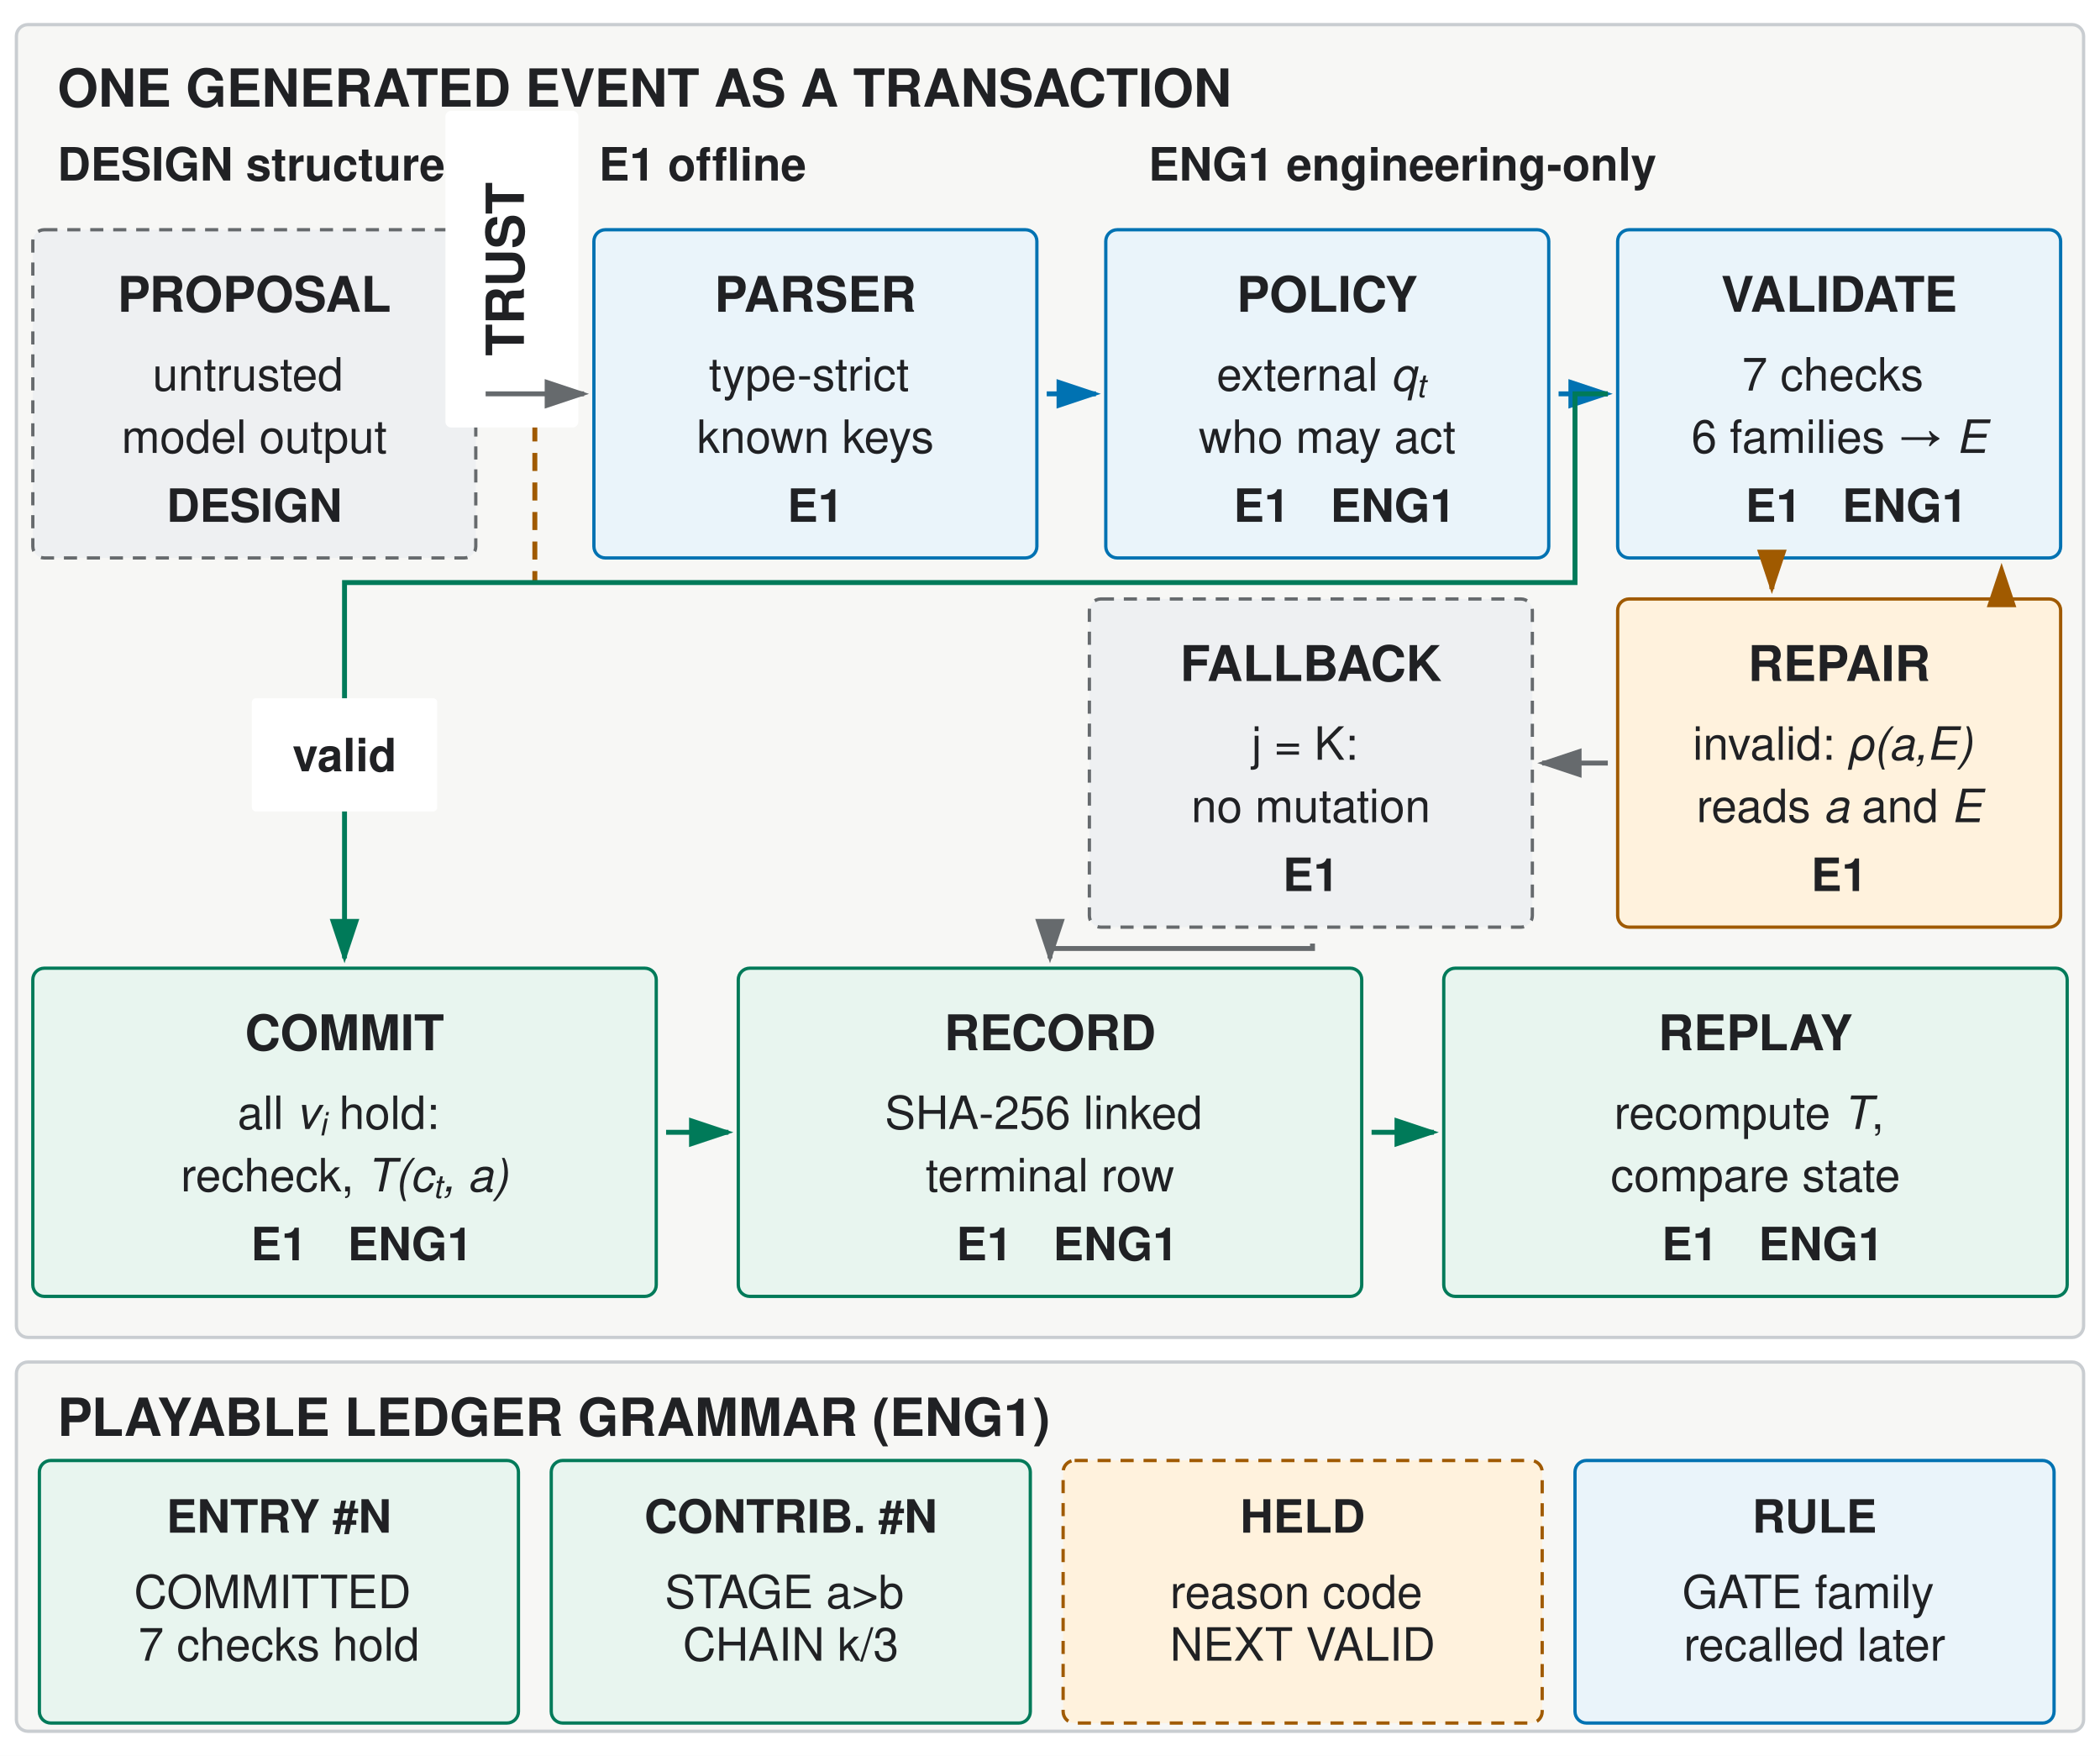
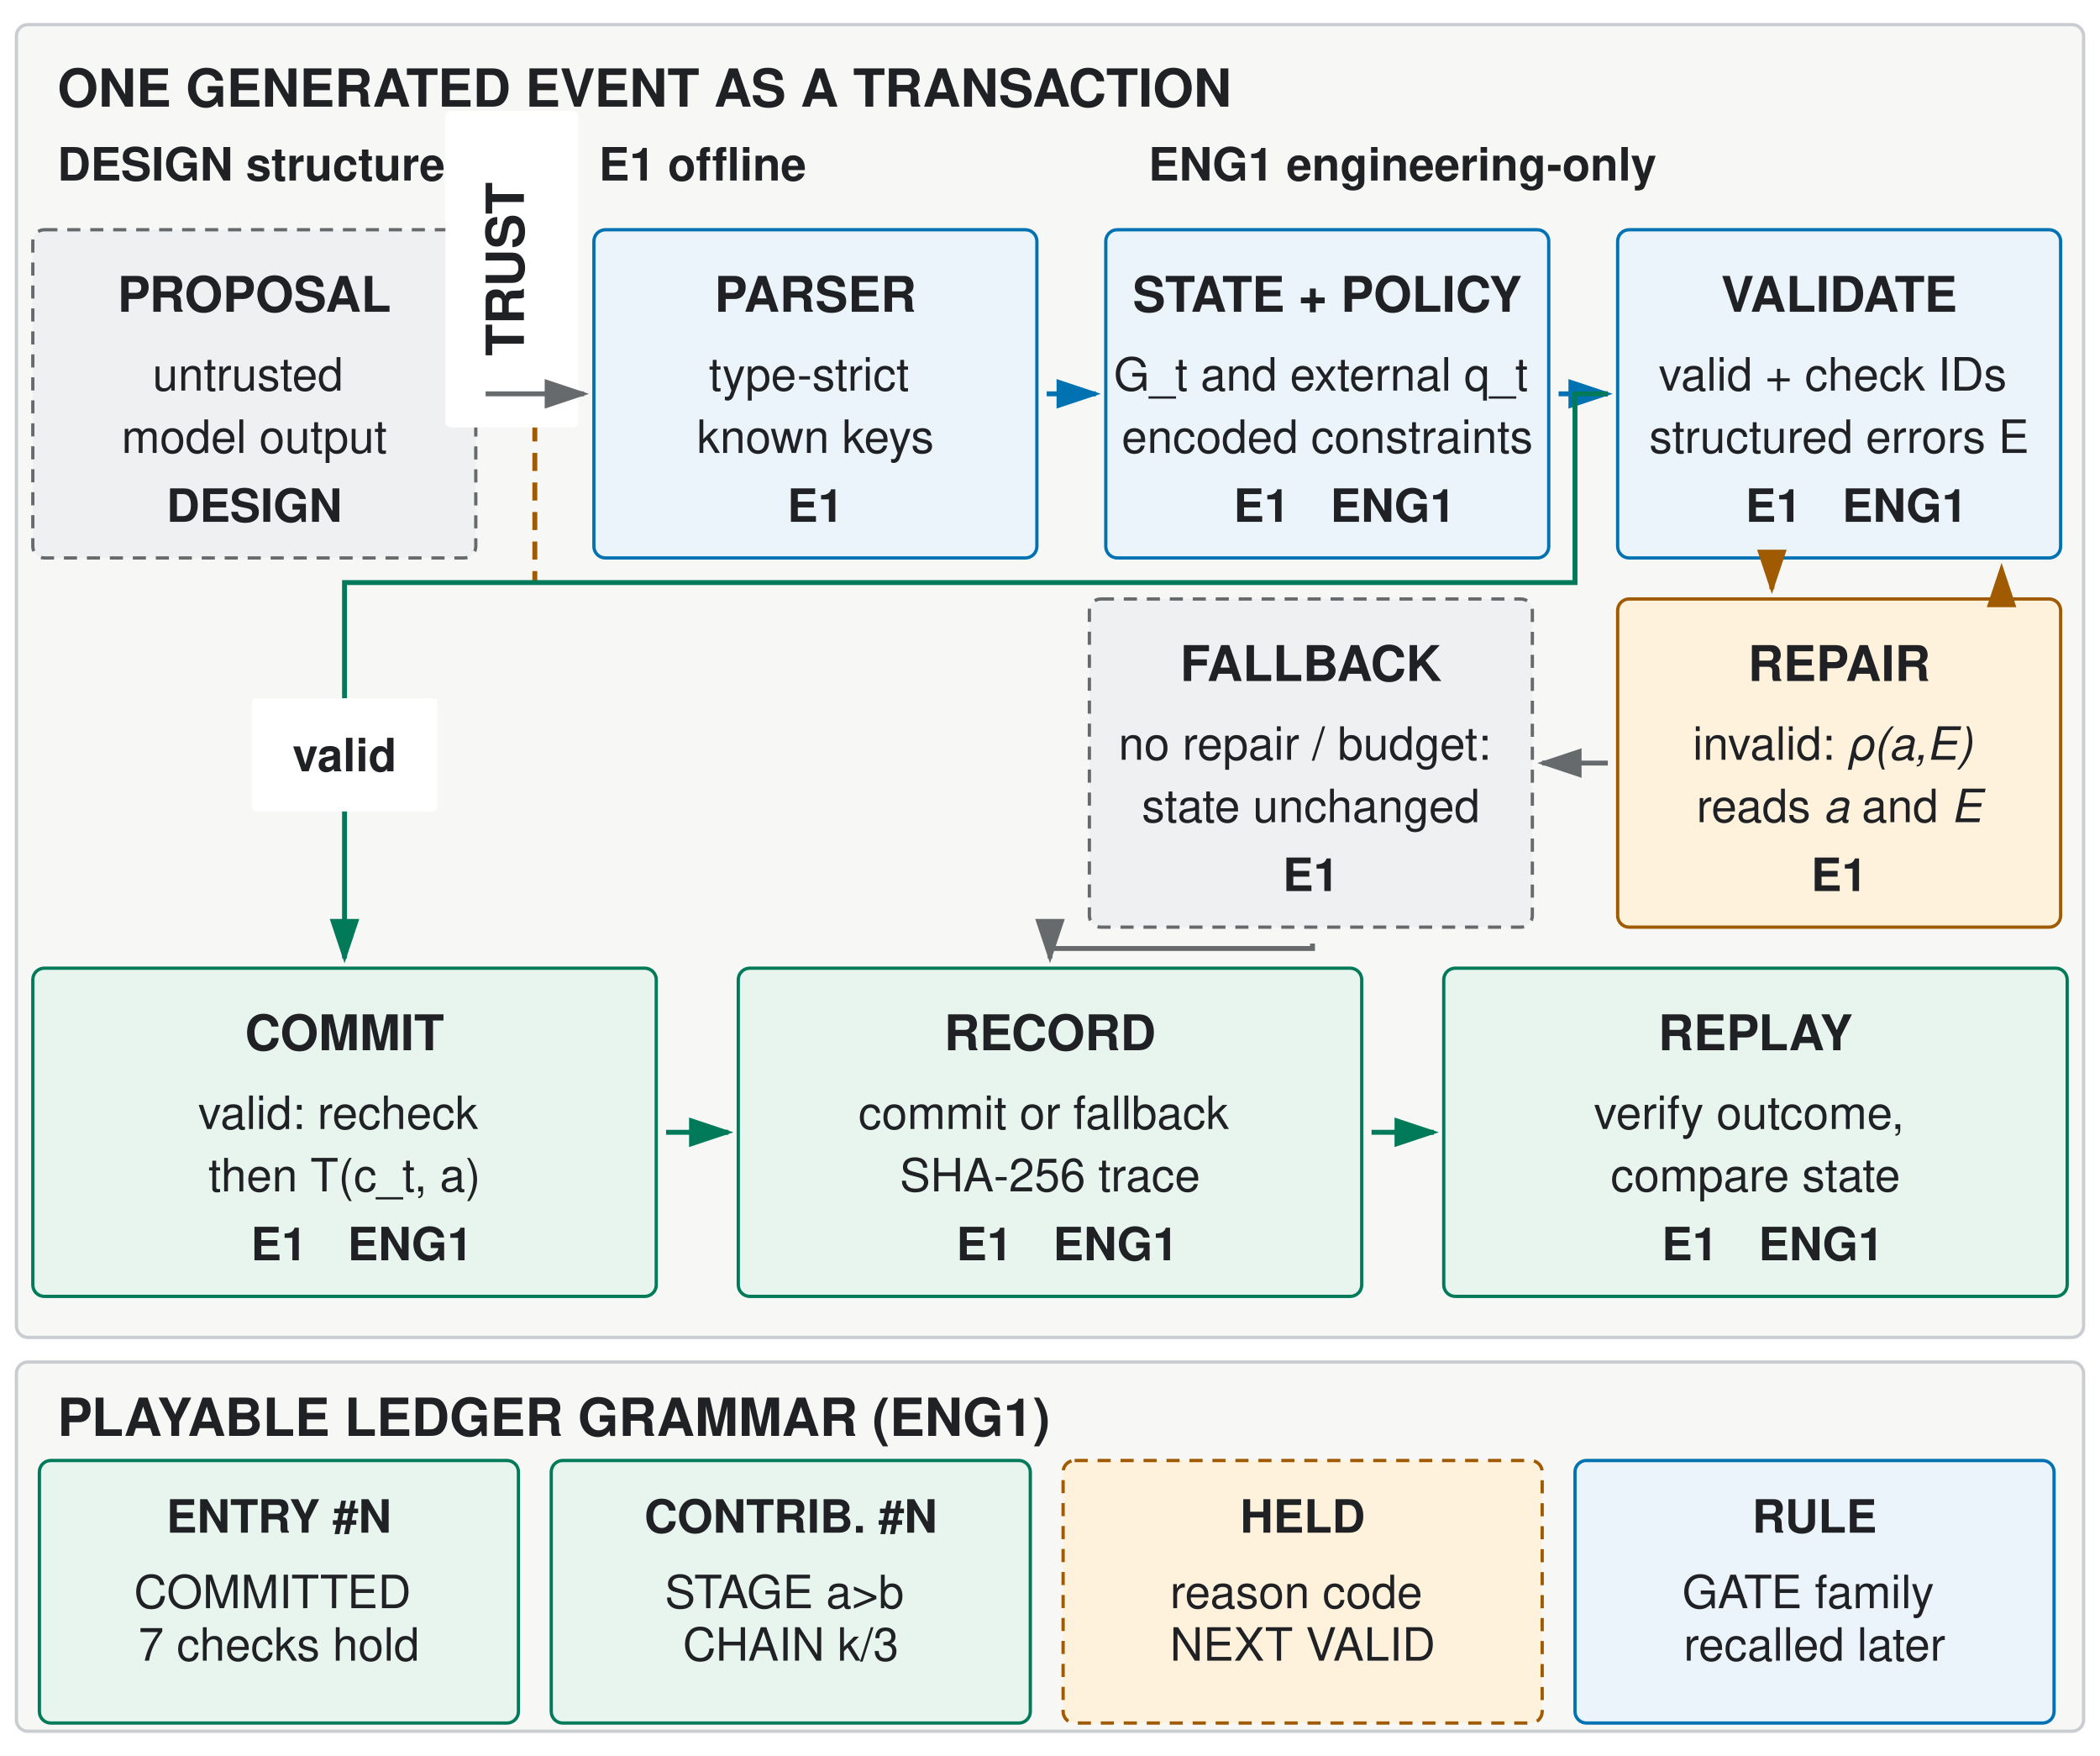
<svg xmlns="http://www.w3.org/2000/svg" width="1280" height="1070" viewBox="0 0 1280 1070" role="img" aria-labelledby="svg-title svg-desc">
  <defs>
    <marker id="arrow-blue" markerWidth="10" markerHeight="10" refX="8" refY="3" orient="auto" markerUnits="strokeWidth">
      <path d="M0,0 L0,6 L9,3 z" fill="#0072B2" />
    </marker>
    <marker id="arrow-orange" markerWidth="10" markerHeight="10" refX="8" refY="3" orient="auto" markerUnits="strokeWidth">
      <path d="M0,0 L0,6 L9,3 z" fill="#A05A00" />
    </marker>
    <marker id="arrow-green" markerWidth="10" markerHeight="10" refX="8" refY="3" orient="auto" markerUnits="strokeWidth">
      <path d="M0,0 L0,6 L9,3 z" fill="#007A59" />
    </marker>
    <marker id="arrow-gray" markerWidth="10" markerHeight="10" refX="8" refY="3" orient="auto" markerUnits="strokeWidth">
      <path d="M0,0 L0,6 L9,3 z" fill="#666A6D" />
    </marker>
    <style>
      text { font-family: Helvetica, Arial, sans-serif; fill: #202124; }
      .section { font-size: 32px; font-weight: 700; }
      .box-title { font-size: 30px; font-weight: 700; }
      .body { font-size: 29px; font-weight: 400; }
      .small { font-size: 28px; font-weight: 400; }
      .note { font-size: 28px; font-style: italic; fill: #5F6368; }
      .arrow-label { font-size: 28px; font-weight: 700; }
    </style>
  </defs>
  <style>.tag,.ledger,.legend {font-size:28px;font-weight:700}</style>
  <rect x="0" y="0" width="1280" height="1070" fill="#FFFFFF" />
  <rect x="10" y="15" width="1260" height="800" rx="7" fill="#F7F7F5" stroke="#C9CDD1" stroke-width="2" />
  <text x="35" y="65" class="section" text-anchor="start">ONE GENERATED EVENT AS A TRANSACTION</text>
  <text x="35" y="110" class="legend" text-anchor="start" fill="#666A6D">DESIGN structure</text>
  <text x="365" y="110" class="legend" text-anchor="start" fill="#0072B2">E1 offline</text>
  <text x="700" y="110" class="legend" text-anchor="start" fill="#007A59">ENG1 engineering-only</text>
  <rect x="20" y="140" width="270" height="200" rx="7" fill="#EEF0F2" stroke="#666A6D" stroke-width="2" stroke-dasharray="8 6" />
  <text x="155" y="190" class="box-title" text-anchor="middle">PROPOSAL</text>
  <text x="155" y="238" class="small" text-anchor="middle">
    <tspan x="155" dy="0">untrusted</tspan>
    <tspan x="155" dy="38">model output</tspan>
  </text>
  <text x="155" y="318" class="tag" text-anchor="middle" fill="#666A6D">DESIGN</text>
  <rect x="362" y="140" width="270" height="200" rx="7" fill="#EAF4FA" stroke="#0072B2" stroke-width="2" />
  <text x="497" y="190" class="box-title" text-anchor="middle">PARSER</text>
  <text x="497" y="238" class="small" text-anchor="middle">
    <tspan x="497" dy="0">type-strict</tspan>
    <tspan x="497" dy="38">known keys</tspan>
  </text>
  <text x="497" y="318" class="tag" text-anchor="middle" fill="#0072B2">E1</text>
  <rect x="674" y="140" width="270" height="200" rx="7" fill="#EAF4FA" stroke="#0072B2" stroke-width="2" />
-   <text x="809" y="190" class="box-title" text-anchor="middle">POLICY</text>
+   <text x="809" y="190" class="box-title" text-anchor="middle">STATE + POLICY</text>
  <text x="809" y="238" class="small" text-anchor="middle">
-     <tspan x="809" dy="0">external <tspan font-style="italic">q<tspan baseline-shift="sub" font-size="70%">t</tspan>
-       </tspan>
-     </tspan>
-     <tspan x="809" dy="38">who may act</tspan>
+     <tspan x="809" dy="0">G_t and external q_t</tspan>
+     <tspan x="809" dy="38">encoded constraints</tspan>
  </text>
  <text x="769" y="318" class="tag" text-anchor="middle" fill="#0072B2">E1</text>
  <text x="849" y="318" class="tag" text-anchor="middle" fill="#007A59">ENG1</text>
  <rect x="986" y="140" width="270" height="200" rx="7" fill="#EAF4FA" stroke="#0072B2" stroke-width="2" />
  <text x="1121" y="190" class="box-title" text-anchor="middle">VALIDATE</text>
  <text x="1121" y="238" class="small" text-anchor="middle">
-     <tspan x="1121" dy="0">7 checks</tspan>
-     <tspan x="1121" dy="38">6 families → <tspan font-style="italic">E</tspan>
-     </tspan>
+     <tspan x="1121" dy="0">valid + check IDs</tspan>
+     <tspan x="1121" dy="38">structured errors E</tspan>
  </text>
  <text x="1081" y="318" class="tag" text-anchor="middle" fill="#0072B2">E1</text>
  <text x="1161" y="318" class="tag" text-anchor="middle" fill="#007A59">ENG1</text>
  <rect x="664" y="365" width="270" height="200" rx="7" fill="#EEF0F2" stroke="#666A6D" stroke-width="2" stroke-dasharray="8 6" />
  <text x="799" y="415" class="box-title" text-anchor="middle">FALLBACK</text>
  <text x="799" y="463" class="small" text-anchor="middle">
-     <tspan x="799" dy="0">j = K:</tspan>
-     <tspan x="799" dy="38">no mutation</tspan>
+     <tspan x="799" dy="0">no repair / budget:</tspan>
+     <tspan x="799" dy="38">state unchanged</tspan>
  </text>
  <text x="799" y="543" class="tag" text-anchor="middle" fill="#0072B2">E1</text>
  <rect x="986" y="365" width="270" height="200" rx="7" fill="#FFF2DD" stroke="#A05A00" stroke-width="2" />
  <text x="1121" y="415" class="box-title" text-anchor="middle">REPAIR</text>
  <text x="1121" y="463" class="small" text-anchor="middle">
    <tspan x="1121" dy="0">invalid: <tspan font-style="italic">ρ(a,E)</tspan>
    </tspan>
    <tspan x="1121" dy="38">reads <tspan font-style="italic">a</tspan> and <tspan font-style="italic">E</tspan>
    </tspan>
  </text>
  <text x="1121" y="543" class="tag" text-anchor="middle" fill="#0072B2">E1</text>
  <rect x="20" y="590" width="380" height="200" rx="7" fill="#E8F5EF" stroke="#007A59" stroke-width="2" />
  <text x="210" y="640" class="box-title" text-anchor="middle">COMMIT</text>
  <text x="210" y="688" class="small" text-anchor="middle">
-     <tspan x="210" dy="0">all <tspan font-style="italic">v<tspan baseline-shift="sub" font-size="70%">i</tspan>
-       </tspan> hold:</tspan>
-     <tspan x="210" dy="38">recheck, <tspan font-style="italic">T(c<tspan baseline-shift="sub" font-size="70%">t</tspan>, a)</tspan>
-     </tspan>
+     <tspan x="210" dy="0">valid: recheck</tspan>
+     <tspan x="210" dy="38">then T(c_t, a)</tspan>
  </text>
  <text x="170" y="768" class="tag" text-anchor="middle" fill="#0072B2">E1</text>
  <text x="250" y="768" class="tag" text-anchor="middle" fill="#007A59">ENG1</text>
  <rect x="450" y="590" width="380" height="200" rx="7" fill="#E8F5EF" stroke="#007A59" stroke-width="2" />
  <text x="640" y="640" class="box-title" text-anchor="middle">RECORD</text>
  <text x="640" y="688" class="small" text-anchor="middle">
-     <tspan x="640" dy="0">SHA-256 linked</tspan>
-     <tspan x="640" dy="38">terminal row</tspan>
+     <tspan x="640" dy="0">commit or fallback</tspan>
+     <tspan x="640" dy="38">SHA-256 trace</tspan>
  </text>
  <text x="600" y="768" class="tag" text-anchor="middle" fill="#0072B2">E1</text>
  <text x="680" y="768" class="tag" text-anchor="middle" fill="#007A59">ENG1</text>
  <rect x="880" y="590" width="380" height="200" rx="7" fill="#E8F5EF" stroke="#007A59" stroke-width="2" />
  <text x="1070" y="640" class="box-title" text-anchor="middle">REPLAY</text>
  <text x="1070" y="688" class="small" text-anchor="middle">
-     <tspan x="1070" dy="0">recompute <tspan font-style="italic">T</tspan>,</tspan>
+     <tspan x="1070" dy="0">verify outcome,</tspan>
    <tspan x="1070" dy="38">compare state</tspan>
  </text>
  <text x="1030" y="768" class="tag" text-anchor="middle" fill="#0072B2">E1</text>
  <text x="1110" y="768" class="tag" text-anchor="middle" fill="#007A59">ENG1</text>
  <line class="connector" x1="638" y1="240" x2="668" y2="240" stroke="#0072B2" stroke-width="3" fill="none" marker-end="url(#arrow-blue)" />
  <line class="connector" x1="950" y1="240" x2="980" y2="240" stroke="#0072B2" stroke-width="3" fill="none" marker-end="url(#arrow-blue)" />
  <line class="connector" x1="326" y1="132" x2="326" y2="355" stroke="#A05A00" stroke-width="3" fill="none" stroke-dasharray="11 7" />
  <g class="connector-label" data-line-clearance="shielded">
    <rect class="label-shield" x="272" y="68" width="80" height="192" rx="3" fill="#FFFFFF" stroke="#FFFFFF" />
    <text x="312" y="164" class="section" text-anchor="middle" dominant-baseline="central" fill="#A05A00" transform="rotate(-90 312 164)">TRUST</text>
  </g>
  <line class="connector" x1="296" y1="240" x2="356" y2="240" stroke="#666A6D" stroke-width="3" fill="none" marker-end="url(#arrow-gray)" />
  <line class="connector" x1="1080" y1="346" x2="1080" y2="359" stroke="#A05A00" stroke-width="3" fill="none" marker-end="url(#arrow-orange)" />
  <path class="connector" d="M1220 359 V346" stroke="#A05A00" stroke-width="3" fill="none" marker-end="url(#arrow-orange)" stroke-dasharray="9 6" />
  <line class="connector" x1="980" y1="465" x2="940" y2="465" stroke="#666A6D" stroke-width="3" fill="none" marker-end="url(#arrow-gray)" />
  <path class="connector" d="M800 575 V578 H640 V584" stroke="#666A6D" stroke-width="3" fill="none" marker-end="url(#arrow-gray)" />
  <path class="connector" d="M980 240 H960 V355 H210 V584" stroke="#007A59" stroke-width="3" fill="none" marker-end="url(#arrow-green)" />
  <g class="connector-label" data-line-clearance="shielded">
    <rect class="label-shield" x="154" y="426" width="112" height="68" rx="2" fill="#FFFFFF" stroke="#FFFFFF" />
    <text x="210" y="470" class="arrow-label" text-anchor="middle" fill="#007A59">valid</text>
  </g>
  <line class="connector" x1="406" y1="690" x2="444" y2="690" stroke="#007A59" stroke-width="3" fill="none" marker-end="url(#arrow-green)" />
  <line class="connector" x1="836" y1="690" x2="874" y2="690" stroke="#007A59" stroke-width="3" fill="none" marker-end="url(#arrow-green)" />
  <rect x="10" y="830" width="1260" height="225" rx="7" fill="#F7F7F5" stroke="#C9CDD1" stroke-width="2" />
  <text x="35" y="875" class="section" text-anchor="start">PLAYABLE LEDGER GRAMMAR (ENG1)</text>
  <rect x="24" y="890" width="292" height="160" rx="7" fill="#E8F5EF" stroke="#007A59" stroke-width="2" />
  <text x="170" y="934" class="ledger" text-anchor="middle">ENTRY #N</text>
  <text x="170" y="980" class="small" text-anchor="middle">
    <tspan x="170" dy="0">COMMITTED</tspan>
    <tspan x="170" dy="32">7 checks hold</tspan>
  </text>
  <rect x="336" y="890" width="292" height="160" rx="7" fill="#E8F5EF" stroke="#007A59" stroke-width="2" />
  <text x="482" y="934" class="ledger" text-anchor="middle">CONTRIB. #N</text>
  <text x="482" y="980" class="small" text-anchor="middle">
    <tspan x="482" dy="0">STAGE a&gt;b</tspan>
    <tspan x="482" dy="32">CHAIN k/3</tspan>
  </text>
  <rect x="648" y="890" width="292" height="160" rx="7" fill="#FFF2DD" stroke="#A05A00" stroke-width="2" stroke-dasharray="8 6" />
  <text x="794" y="934" class="ledger" text-anchor="middle">HELD</text>
  <text x="794" y="980" class="small" text-anchor="middle">
    <tspan x="794" dy="0">reason code</tspan>
    <tspan x="794" dy="32">NEXT VALID</tspan>
  </text>
  <rect x="960" y="890" width="292" height="160" rx="7" fill="#EAF4FA" stroke="#0072B2" stroke-width="2" />
  <text x="1106" y="934" class="ledger" text-anchor="middle">RULE</text>
  <text x="1106" y="980" class="small" text-anchor="middle">
    <tspan x="1106" dy="0">GATE family</tspan>
    <tspan x="1106" dy="32">recalled later</tspan>
  </text>
</svg>
